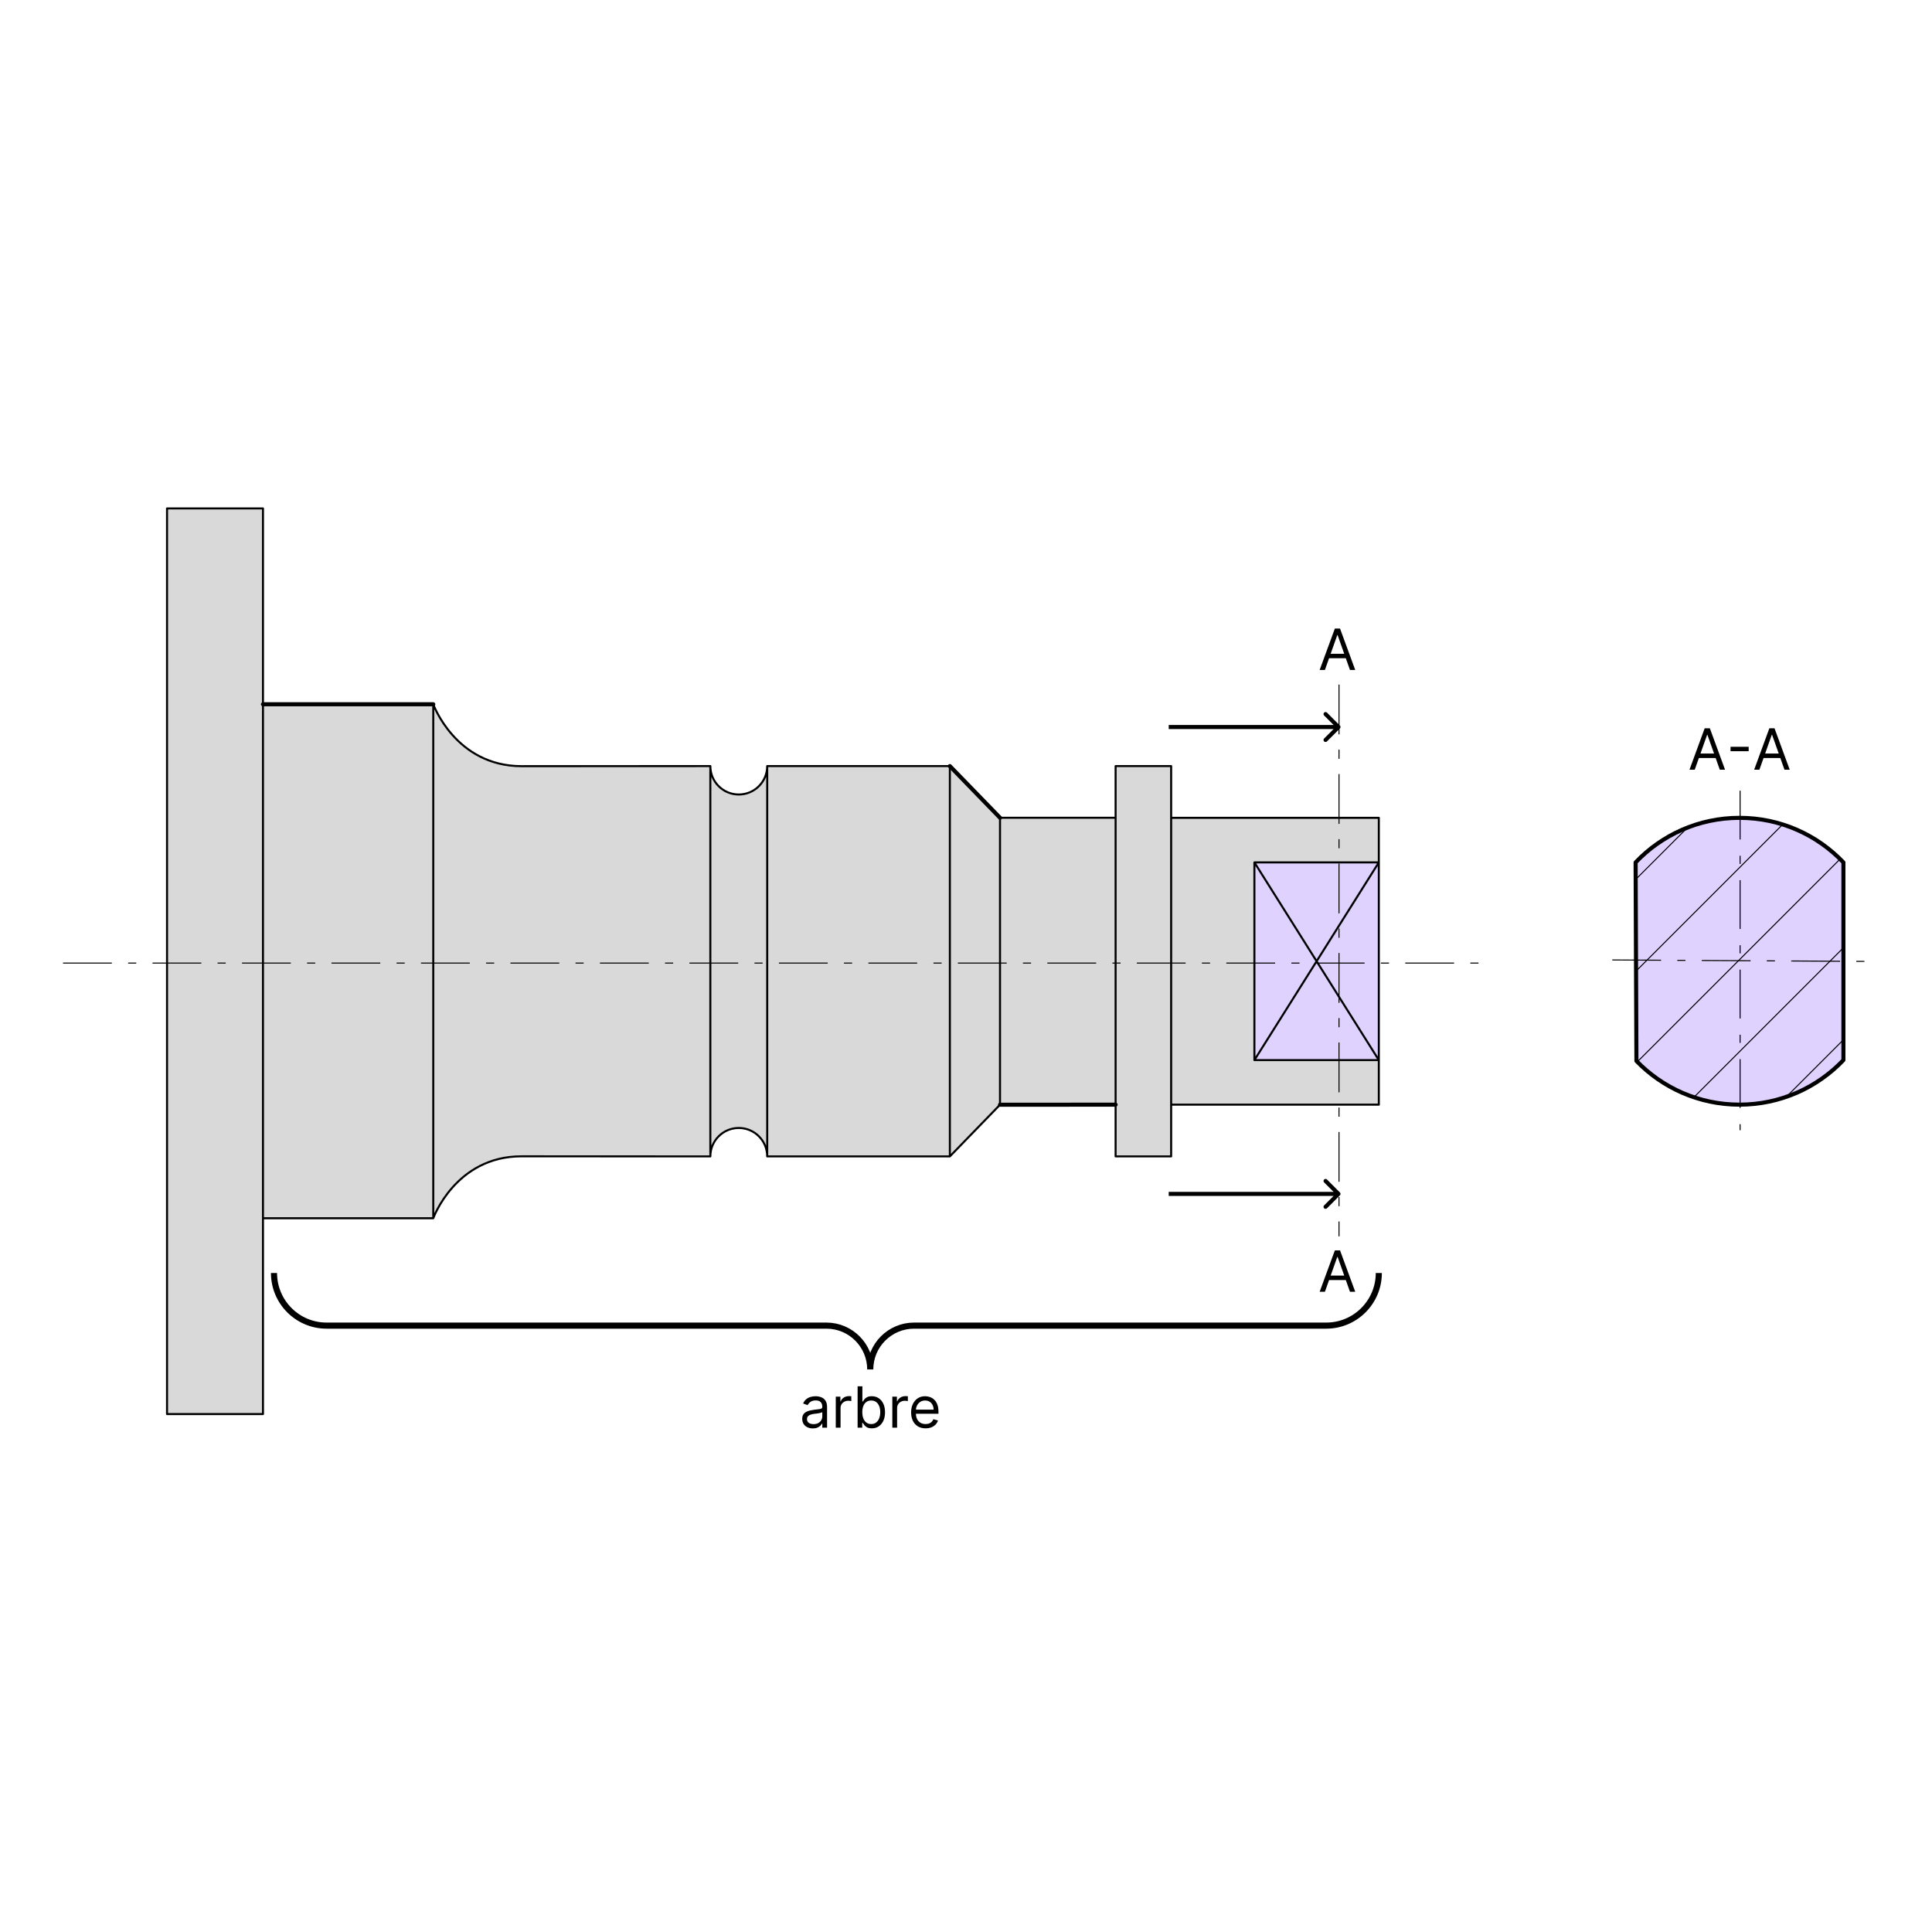
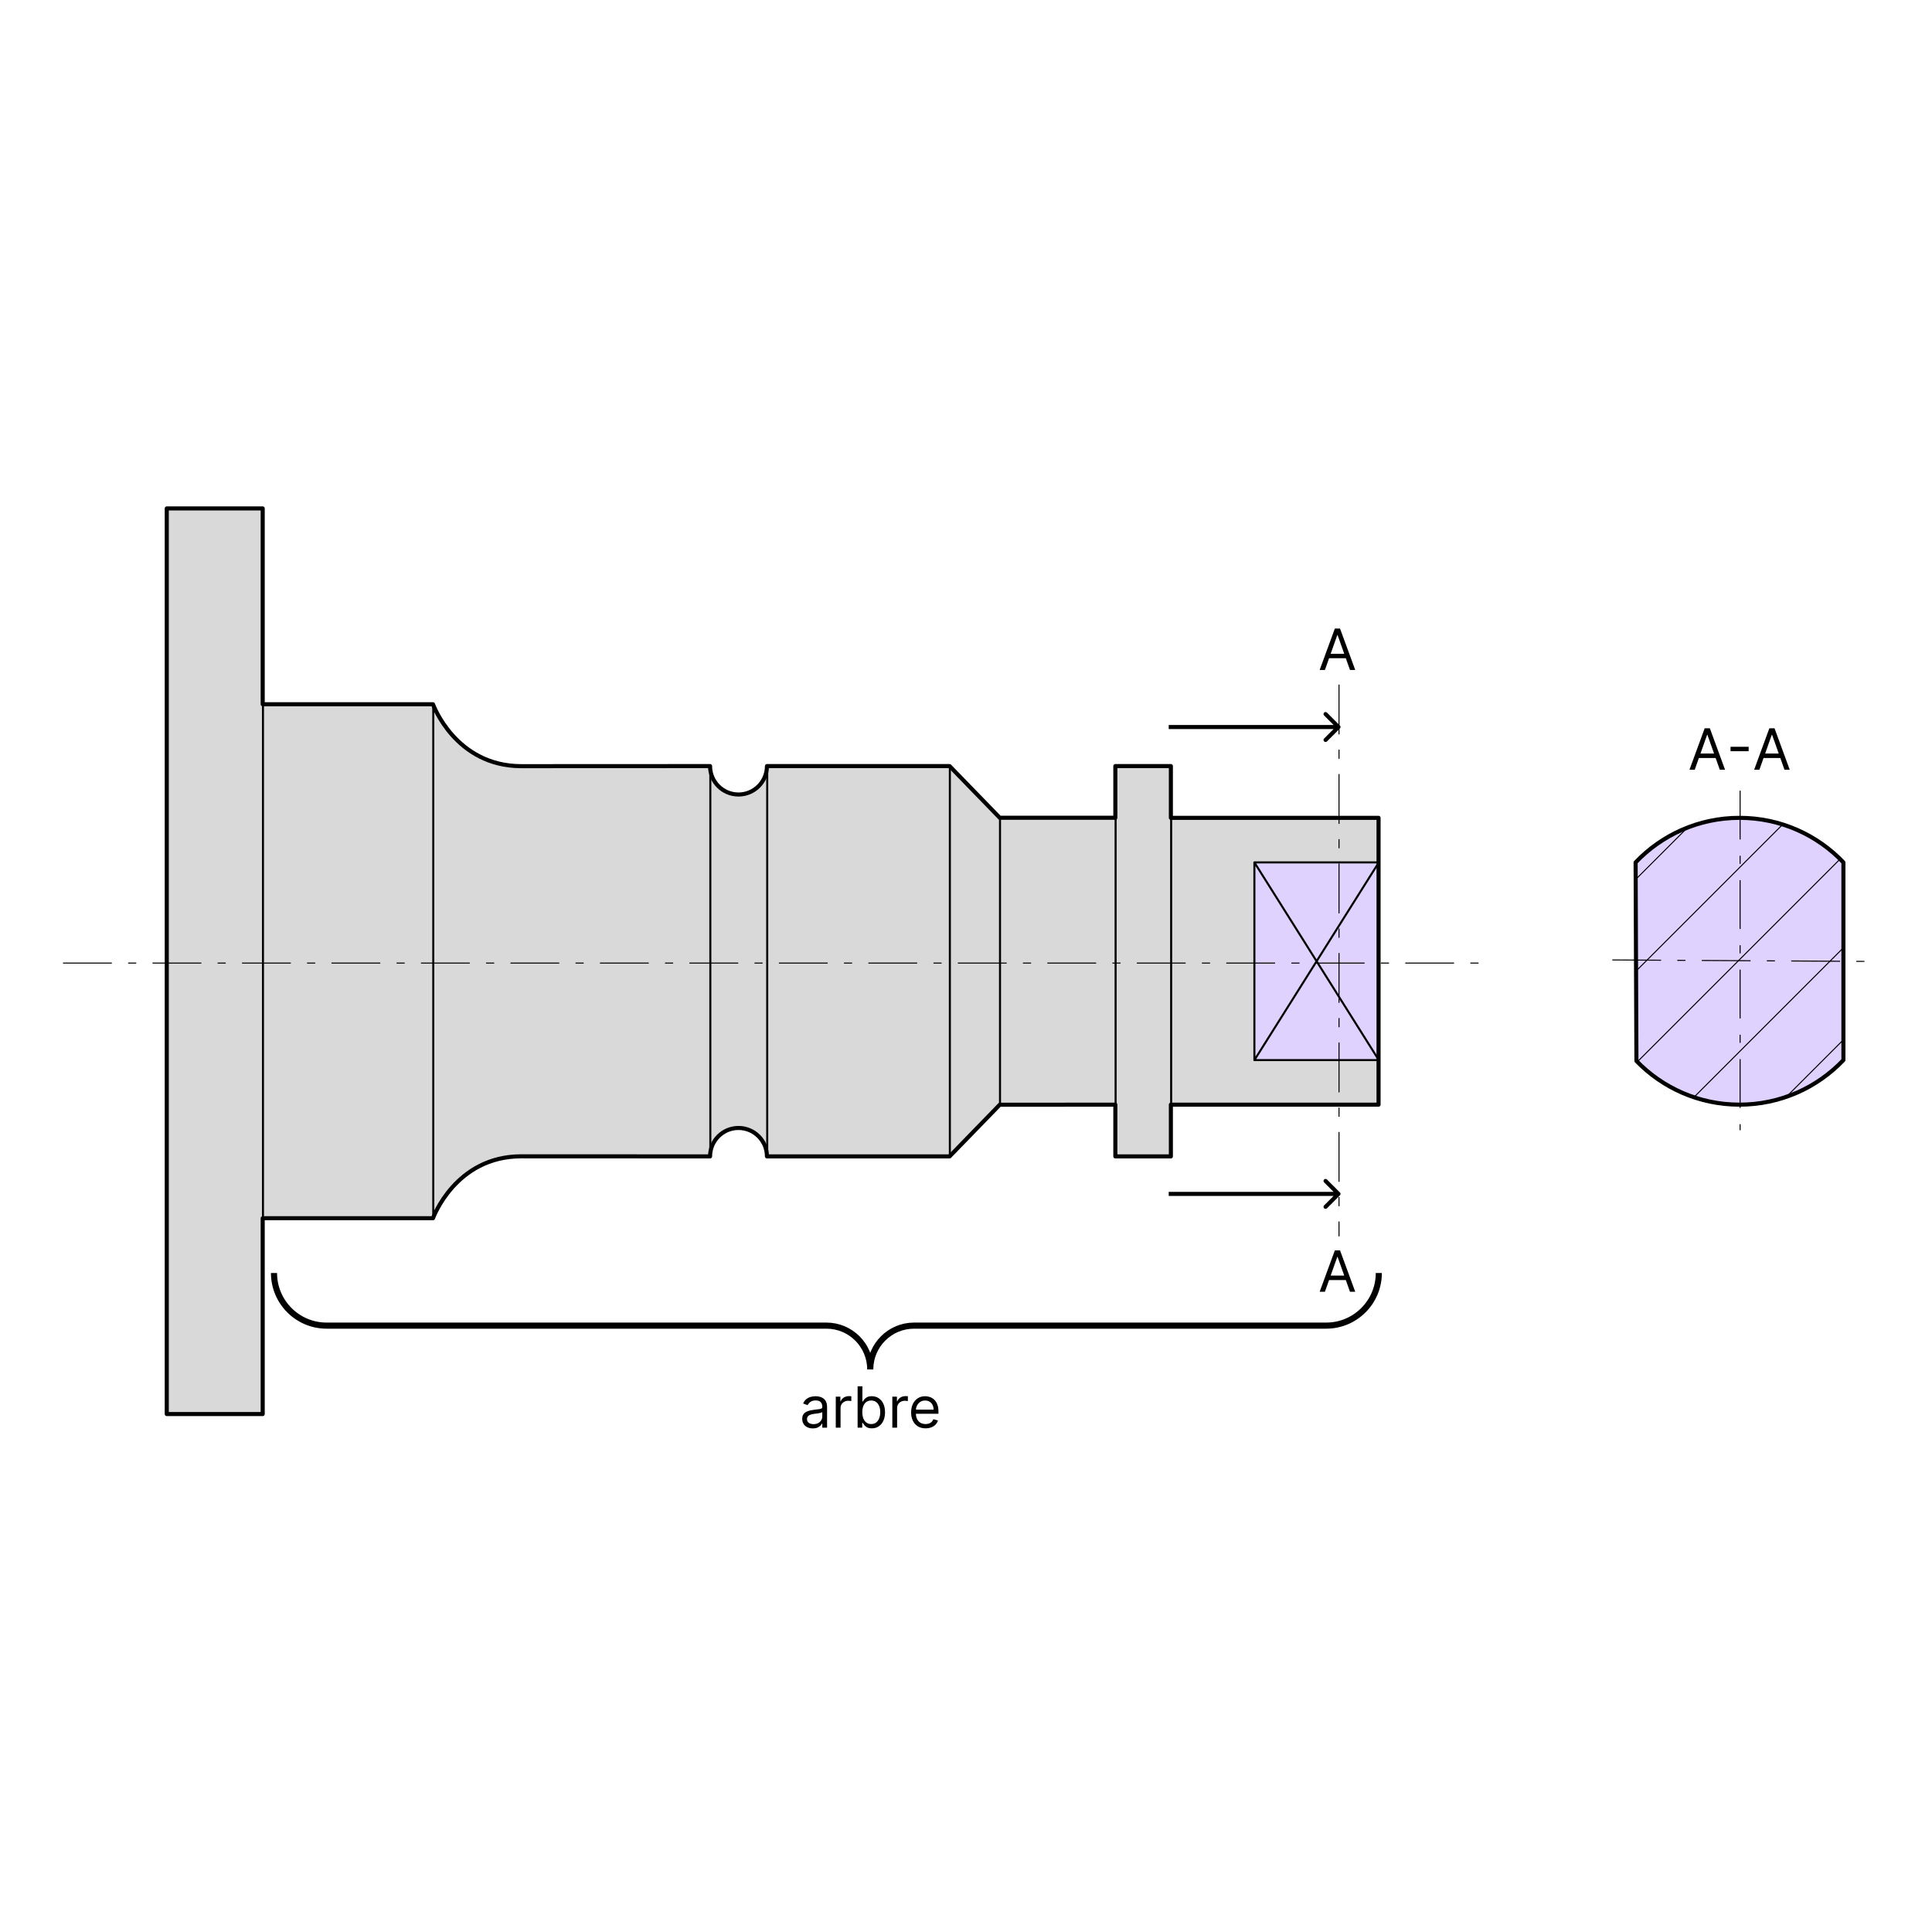
<svg xmlns="http://www.w3.org/2000/svg" width="950" height="950" viewBox="0 0 950 950" fill="none">
  <rect width="950" height="950" fill="white" />
  <path d="M129.309 250H82.133V695.323H129.309V599.029V346.294V250Z" fill="#D9D9D9" />
  <path d="M213.045 599.029V346.294H129.309V599.029H213.045Z" fill="#D9D9D9" />
  <path d="M349.285 376.698V568.625C349.287 560.905 355.542 554.648 363.262 554.644C370.986 554.64 377.251 560.901 377.252 568.625V376.698C377.25 384.421 370.985 390.68 363.262 390.676C355.542 390.672 349.288 384.417 349.285 376.698Z" fill="#D9D9D9" />
  <path d="M377.252 568.625H467.061V376.698H377.252V568.625Z" fill="#D9D9D9" />
  <path d="M467.061 568.625L491.723 543.219V402.104L467.061 376.698V568.625Z" fill="#D9D9D9" />
  <path d="M491.723 402.104V543.219L548.565 543.184V402.104H491.723Z" fill="#D9D9D9" />
  <path d="M575.871 376.698H548.565V402.104V543.184V568.625H575.871V543.178V402.145V376.698Z" fill="#D9D9D9" />
  <path d="M575.871 543.178H677.99V521.266H616.81V424.061H677.99V402.145H575.871V543.178Z" fill="#D9D9D9" />
  <path d="M616.81 521.266H677.99V424.061H616.81V521.266Z" fill="#E0D2FF" />
  <path d="M256.42 568.583L349.285 568.625V376.698L256.42 376.739C223.982 376.698 213.045 346.294 213.045 346.294V599.029C213.045 599.029 223.982 568.583 256.42 568.583Z" fill="#D9D9D9" />
  <path d="M213.045 599.029V346.294M213.045 599.029H129.309M213.045 599.029C213.045 599.029 223.982 568.583 256.42 568.583L349.285 568.625M349.285 568.625V376.698M349.285 568.625C349.287 560.905 355.542 554.648 363.262 554.644C370.986 554.64 377.251 560.901 377.252 568.625M349.285 376.698L256.42 376.739C223.982 376.698 213.045 346.294 213.045 346.294M349.285 376.698C349.288 384.417 355.542 390.672 363.262 390.676C370.985 390.68 377.25 384.421 377.252 376.698M213.045 346.294H129.309M129.309 599.029V695.323H82.133V250H129.309V346.294M129.309 599.029V346.294M377.252 568.625H467.061M377.252 568.625V376.698M377.252 376.698H467.061M467.061 568.625L491.723 543.219M467.061 568.625V376.698M467.061 376.698L491.723 402.104M491.723 543.219V402.104M491.723 543.219L548.565 543.184M491.723 402.104H548.565M548.565 402.104V543.184M548.565 402.104V376.698H575.871V402.145M548.565 543.184V568.625H575.871V543.178M575.871 543.178H677.99V521.266M575.871 543.178V402.145M677.99 521.266H616.81M677.99 521.266V424.061M677.99 521.266L616.81 424.061M616.81 521.266V424.061M616.81 521.266L677.99 424.061M616.81 424.061H677.99M677.99 424.061V402.145H575.871" stroke="black" stroke-linecap="round" stroke-linejoin="round" />
-   <path fill-rule="evenodd" clip-rule="evenodd" d="M129.309 346.294H213.045Z" stroke="black" stroke-width="2" stroke-linecap="round" stroke-linejoin="round" />
-   <path fill-rule="evenodd" clip-rule="evenodd" d="M491.723 402.104L467.06 376.698Z" stroke="black" stroke-width="2" stroke-linecap="round" stroke-linejoin="round" />
-   <path fill-rule="evenodd" clip-rule="evenodd" d="M491.723 543.219L548.565 543.184Z" stroke="black" stroke-width="2" stroke-linecap="round" stroke-linejoin="round" />
+   <path d="M129.176 250H82V695.32H129.176V599.027H212.912C212.912 599.027 223.85 568.581 256.288 568.581L349.154 568.623C349.155 560.903 355.41 554.646 363.13 554.642C370.854 554.638 377.12 560.899 377.121 568.623H466.93L491.592 543.217L548.435 543.182V568.623H575.741V543.176H677.86V520.497V423.295V402.144H575.741V376.697H548.435V402.103H491.592L466.93 376.697H377.121C377.118 384.421 370.854 390.68 363.13 390.676C355.411 390.672 349.157 384.417 349.154 376.697L256.288 376.739C223.85 376.697 212.912 346.293 212.912 346.293H129.176V250Z" stroke="black" stroke-width="2" stroke-linecap="round" stroke-linejoin="round" />
  <line x1="658.413" y1="336.863" x2="658.413" y2="607.681" stroke="black" stroke-width="0.5" stroke-linecap="square" stroke-dasharray="24 8 4 8" />
  <path d="M658.87 358.191C659.26 357.8 659.26 357.167 658.87 356.777L652.506 350.413C652.115 350.022 651.482 350.022 651.092 350.413C650.701 350.803 650.701 351.436 651.092 351.827L656.748 357.484L651.092 363.141C650.701 363.531 650.701 364.164 651.092 364.555C651.482 364.945 652.115 364.945 652.506 364.555L658.87 358.191ZM574.68 358.484H658.163V356.484H574.68V358.484Z" fill="black" />
  <path d="M658.87 587.768C659.26 587.377 659.26 586.744 658.87 586.354L652.506 579.99C652.115 579.599 651.482 579.599 651.092 579.99C650.701 580.38 650.701 581.013 651.092 581.404L656.748 587.061L651.092 592.718C650.701 593.108 650.701 593.741 651.092 594.132C651.482 594.522 652.115 594.522 652.506 594.132L658.87 587.768ZM574.68 588.061H658.163V586.061H574.68V588.061Z" fill="black" />
  <path d="M651.481 329.438H648.896L656.373 309.074H658.919L666.396 329.438H663.811L657.725 312.296H657.566L651.481 329.438ZM652.436 321.483H662.856V323.671H652.436V321.483Z" fill="black" />
  <path d="M651.481 635.193H648.896L656.373 614.829H658.919L666.396 635.193H663.811L657.725 618.051H657.566L651.481 635.193ZM652.436 627.238H662.856V629.426H652.436V627.238Z" fill="black" />
  <path d="M134.734 625.965C134.734 640.252 146.316 651.834 160.603 651.834H406.36C418.266 651.834 427.917 661.486 427.917 673.392C427.917 661.486 437.569 651.834 449.475 651.834H652.117C666.404 651.834 677.986 640.252 677.986 625.965" stroke="black" stroke-width="3" />
  <path d="M399.684 702.38C398.716 702.38 397.837 702.198 397.049 701.833C396.26 701.462 395.633 700.928 395.169 700.232C394.705 699.53 394.473 698.681 394.473 697.687C394.473 696.812 394.646 696.103 394.99 695.559C395.335 695.009 395.796 694.578 396.373 694.267C396.949 693.955 397.586 693.723 398.282 693.57C398.984 693.411 399.69 693.285 400.399 693.193C401.328 693.073 402.08 692.984 402.657 692.924C403.24 692.858 403.664 692.749 403.929 692.596C404.201 692.444 404.337 692.178 404.337 691.801V691.721C404.337 690.74 404.069 689.978 403.532 689.434C403.001 688.891 402.196 688.619 401.115 688.619C399.995 688.619 399.117 688.864 398.48 689.355C397.844 689.845 397.397 690.369 397.138 690.926L394.911 690.13C395.309 689.202 395.839 688.48 396.502 687.963C397.171 687.439 397.9 687.074 398.689 686.869C399.485 686.657 400.267 686.551 401.036 686.551C401.526 686.551 402.09 686.61 402.726 686.73C403.369 686.842 403.989 687.078 404.586 687.436C405.189 687.793 405.689 688.334 406.087 689.056C406.485 689.779 406.684 690.747 406.684 691.96V702.022H404.337V699.954H404.218C404.059 700.285 403.793 700.64 403.422 701.018C403.051 701.396 402.557 701.717 401.941 701.982C401.324 702.248 400.572 702.38 399.684 702.38ZM400.042 700.272C400.97 700.272 401.752 700.09 402.388 699.725C403.031 699.361 403.515 698.89 403.84 698.313C404.171 697.737 404.337 697.13 404.337 696.494V694.346C404.238 694.465 404.019 694.575 403.681 694.674C403.349 694.767 402.965 694.85 402.527 694.923C402.096 694.989 401.676 695.049 401.265 695.102C400.86 695.148 400.532 695.188 400.28 695.221C399.67 695.301 399.1 695.43 398.57 695.609C398.046 695.781 397.622 696.043 397.297 696.394C396.979 696.739 396.82 697.21 396.82 697.806C396.82 698.622 397.122 699.238 397.725 699.656C398.335 700.067 399.107 700.272 400.042 700.272ZM410.967 702.022V686.749H413.234V689.056H413.393C413.671 688.301 414.175 687.687 414.904 687.217C415.633 686.746 416.455 686.511 417.37 686.511C417.542 686.511 417.758 686.514 418.016 686.521C418.275 686.527 418.47 686.537 418.603 686.551V688.937C418.523 688.917 418.341 688.887 418.056 688.847C417.778 688.801 417.483 688.778 417.171 688.778C416.429 688.778 415.766 688.934 415.183 689.245C414.606 689.55 414.148 689.974 413.81 690.518C413.479 691.055 413.313 691.668 413.313 692.357V702.022H410.967ZM421.703 702.022V681.659H424.049V689.176H424.248C424.421 688.91 424.659 688.572 424.964 688.161C425.276 687.744 425.72 687.373 426.297 687.048C426.88 686.716 427.669 686.551 428.663 686.551C429.949 686.551 431.082 686.872 432.064 687.515C433.045 688.158 433.81 689.07 434.36 690.249C434.911 691.429 435.186 692.821 435.186 694.426C435.186 696.043 434.911 697.445 434.36 698.632C433.81 699.811 433.048 700.726 432.073 701.376C431.099 702.019 429.975 702.34 428.703 702.34C427.722 702.34 426.936 702.178 426.346 701.853C425.756 701.522 425.302 701.147 424.984 700.73C424.666 700.305 424.421 699.954 424.248 699.676H423.97V702.022H421.703ZM424.01 694.386C424.01 695.539 424.179 696.557 424.517 697.438C424.855 698.313 425.349 698.999 425.998 699.497C426.648 699.987 427.443 700.232 428.385 700.232C429.366 700.232 430.184 699.974 430.841 699.457C431.503 698.933 432.001 698.231 432.332 697.349C432.67 696.461 432.839 695.473 432.839 694.386C432.839 693.312 432.673 692.344 432.342 691.482C432.017 690.614 431.523 689.928 430.86 689.424C430.204 688.914 429.379 688.659 428.385 688.659C427.43 688.659 426.628 688.901 425.978 689.384C425.329 689.862 424.838 690.531 424.507 691.393C424.175 692.248 424.01 693.246 424.01 694.386ZM438.775 702.022V686.749H441.042V689.056H441.201C441.48 688.301 441.984 687.687 442.713 687.217C443.442 686.746 444.264 686.511 445.179 686.511C445.351 686.511 445.566 686.514 445.825 686.521C446.083 686.527 446.279 686.537 446.412 686.551V688.937C446.332 688.917 446.15 688.887 445.865 688.847C445.586 688.801 445.291 688.778 444.98 688.778C444.237 688.778 443.574 688.934 442.991 689.245C442.414 689.55 441.957 689.974 441.619 690.518C441.288 691.055 441.122 691.668 441.122 692.357V702.022H438.775ZM455.132 702.34C453.66 702.34 452.391 702.016 451.323 701.366C450.263 700.71 449.444 699.795 448.868 698.622C448.297 697.442 448.012 696.07 448.012 694.505C448.012 692.941 448.297 691.562 448.868 690.369C449.444 689.169 450.246 688.234 451.274 687.565C452.308 686.889 453.514 686.551 454.893 686.551C455.689 686.551 456.474 686.683 457.25 686.948C458.025 687.213 458.731 687.644 459.368 688.241C460.004 688.831 460.511 689.613 460.889 690.588C461.267 691.562 461.456 692.762 461.456 694.187V695.181H449.683V693.153H459.069C459.069 692.291 458.897 691.522 458.552 690.846C458.214 690.17 457.73 689.636 457.1 689.245C456.477 688.854 455.742 688.659 454.893 688.659C453.958 688.659 453.15 688.891 452.467 689.355C451.791 689.812 451.27 690.409 450.906 691.144C450.541 691.88 450.359 692.669 450.359 693.511V694.863C450.359 696.017 450.558 696.994 450.956 697.796C451.36 698.592 451.92 699.198 452.636 699.616C453.352 700.027 454.184 700.232 455.132 700.232C455.748 700.232 456.305 700.146 456.802 699.974C457.306 699.795 457.74 699.53 458.105 699.178C458.469 698.82 458.751 698.376 458.95 697.846L461.217 698.482C460.978 699.251 460.577 699.927 460.014 700.511C459.45 701.088 458.754 701.538 457.926 701.863C457.097 702.181 456.166 702.34 455.132 702.34Z" fill="black" />
  <path d="M804.257 424.061C817.103 410.561 835.243 402.147 855.349 402.147C875.455 402.147 893.596 410.561 906.442 424.061V521.266C893.596 534.766 875.455 543.18 855.349 543.18C835.453 543.18 817.481 534.94 804.66 521.686L804.257 424.061Z" fill="#E0D2FF" />
  <path d="M906.442 424.061H907.442C907.442 423.804 907.343 423.558 907.166 423.372L906.442 424.061ZM804.257 424.061L803.533 423.372C803.355 423.559 803.256 423.807 803.257 424.065L804.257 424.061ZM804.66 521.686L803.66 521.69C803.661 521.948 803.762 522.196 803.941 522.381L804.66 521.686ZM906.442 521.266L907.166 521.955C907.343 521.77 907.442 521.523 907.442 521.266H906.442ZM804.982 424.75C817.646 411.441 835.528 403.147 855.349 403.147V401.147C834.958 401.147 816.559 409.682 803.533 423.372L804.982 424.75ZM803.257 424.065L803.66 521.69L805.66 521.682L805.257 424.057L803.257 424.065ZM905.717 520.577C893.052 533.886 875.17 542.18 855.349 542.18V544.18C875.74 544.18 894.139 535.645 907.166 521.955L905.717 520.577ZM905.442 424.061V521.266H907.442V424.061H905.442ZM855.349 542.18C835.735 542.18 818.019 534.058 805.379 520.991L803.941 522.381C816.942 535.822 835.171 544.18 855.349 544.18V542.18ZM855.349 403.147C875.17 403.147 893.052 411.441 905.717 424.75L907.166 423.372C894.139 409.682 875.74 401.147 855.349 401.147V403.147Z" fill="black" />
  <path d="M833.33 378.484H830.745L838.222 358.12H840.767L848.245 378.484H845.66L839.574 361.342H839.415L833.33 378.484ZM834.285 370.529H844.705V372.717H834.285V370.529ZM859.848 367.208V369.396H850.939V367.208H859.848ZM865.131 378.484H862.546L870.023 358.12H872.568L880.046 378.484H877.46L871.375 361.342H871.216L865.131 378.484ZM866.085 370.529H876.506V372.717H866.085V370.529Z" fill="black" />
  <line x1="792.78" y1="472.022" x2="918.001" y2="472.742" stroke="black" stroke-width="0.5" stroke-dasharray="24 8 4 8" />
  <line x1="855.64" y1="388.79" x2="855.64" y2="555.755" stroke="black" stroke-width="0.5" stroke-dasharray="24 8 4 8" />
  <mask id="mask0_2022_70" style="mask-type:alpha" maskUnits="userSpaceOnUse" x="803" y="401" width="104" height="143">
    <path d="M804.257 424.061C817.103 410.561 835.243 402.147 855.349 402.147C875.455 402.147 893.596 410.561 906.442 424.061V521.266C893.596 534.766 875.455 543.18 855.349 543.18C835.453 543.18 817.481 534.94 804.66 521.686L804.257 424.061Z" fill="#E0D2FF" />
    <path d="M906.442 424.061H906.942C906.942 423.933 906.892 423.809 906.804 423.716L906.442 424.061ZM804.257 424.061L803.895 423.716C803.806 423.81 803.757 423.934 803.757 424.063L804.257 424.061ZM804.66 521.686L804.16 521.688C804.16 521.817 804.211 521.941 804.3 522.033L804.66 521.686ZM906.442 521.266L906.804 521.611C906.892 521.518 906.942 521.394 906.942 521.266H906.442ZM804.619 424.406C817.375 411.001 835.386 402.647 855.349 402.647V401.647C835.101 401.647 816.831 410.122 803.895 423.716L804.619 424.406ZM803.757 424.063L804.16 521.688L805.16 521.684L804.757 424.059L803.757 424.063ZM906.079 520.921C893.324 534.326 875.313 542.68 855.349 542.68V543.68C875.598 543.68 893.868 535.205 906.804 521.611L906.079 520.921ZM905.942 424.061V521.266H906.942V424.061H905.942ZM855.349 542.68C835.594 542.68 817.75 534.499 805.019 521.338L804.3 522.033C817.212 535.381 835.312 543.68 855.349 543.68V542.68ZM855.349 402.647C875.313 402.647 893.324 411.001 906.079 424.406L906.804 423.716C893.868 410.122 875.598 401.647 855.349 401.647V402.647Z" fill="black" />
  </mask>
  <g mask="url(#mask0_2022_70)">
    <line x1="758.165" y1="569.057" x2="953.134" y2="374.088" stroke="black" stroke-width="0.5" />
    <line x1="758.165" y1="523.808" x2="953.134" y2="328.839" stroke="black" stroke-width="0.5" />
    <line x1="758.165" y1="478.559" x2="953.134" y2="283.59" stroke="black" stroke-width="0.5" />
    <line x1="758.165" y1="433.313" x2="953.134" y2="238.344" stroke="black" stroke-width="0.5" />
    <line x1="758.165" y1="704.803" x2="953.134" y2="509.834" stroke="black" stroke-width="0.5" />
    <line x1="758.165" y1="659.554" x2="953.134" y2="464.586" stroke="black" stroke-width="0.5" />
    <line x1="758.165" y1="614.306" x2="953.134" y2="419.337" stroke="black" stroke-width="0.5" />
  </g>
  <line x1="31" y1="473.564" x2="729" y2="473.564" stroke="black" stroke-width="0.5" stroke-dasharray="24 8 4 8" />
</svg>
